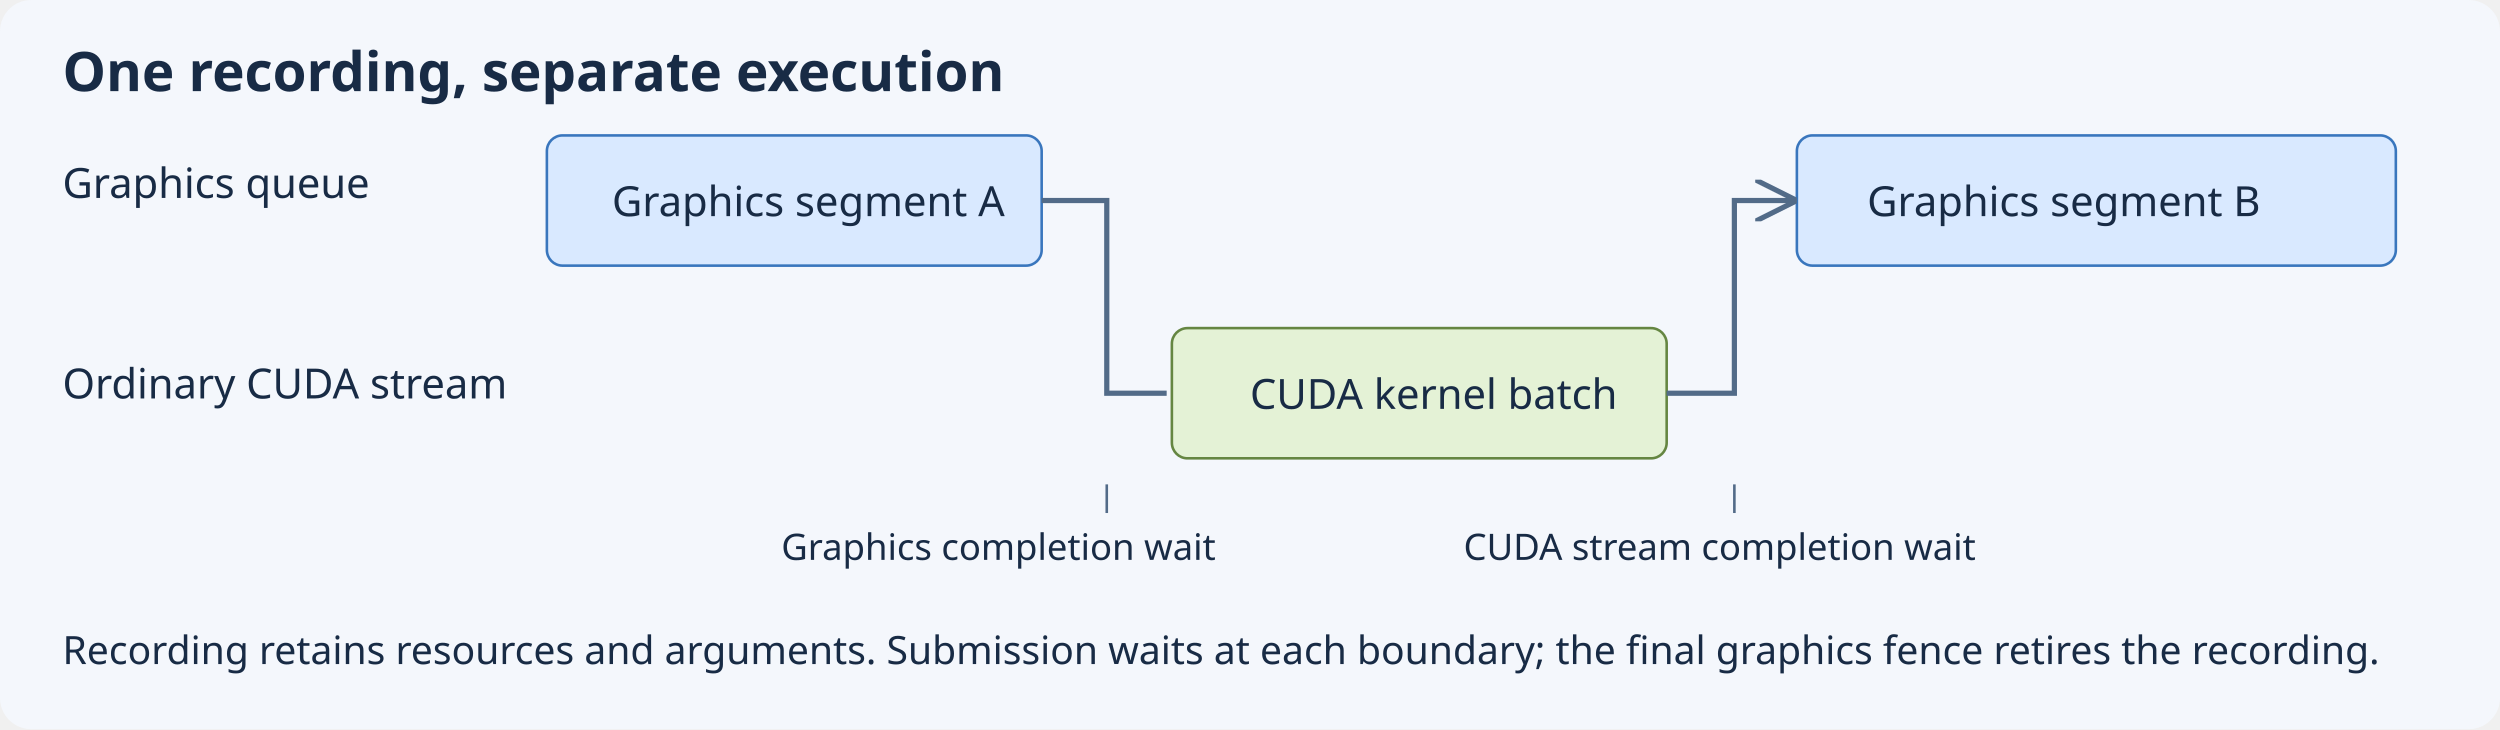
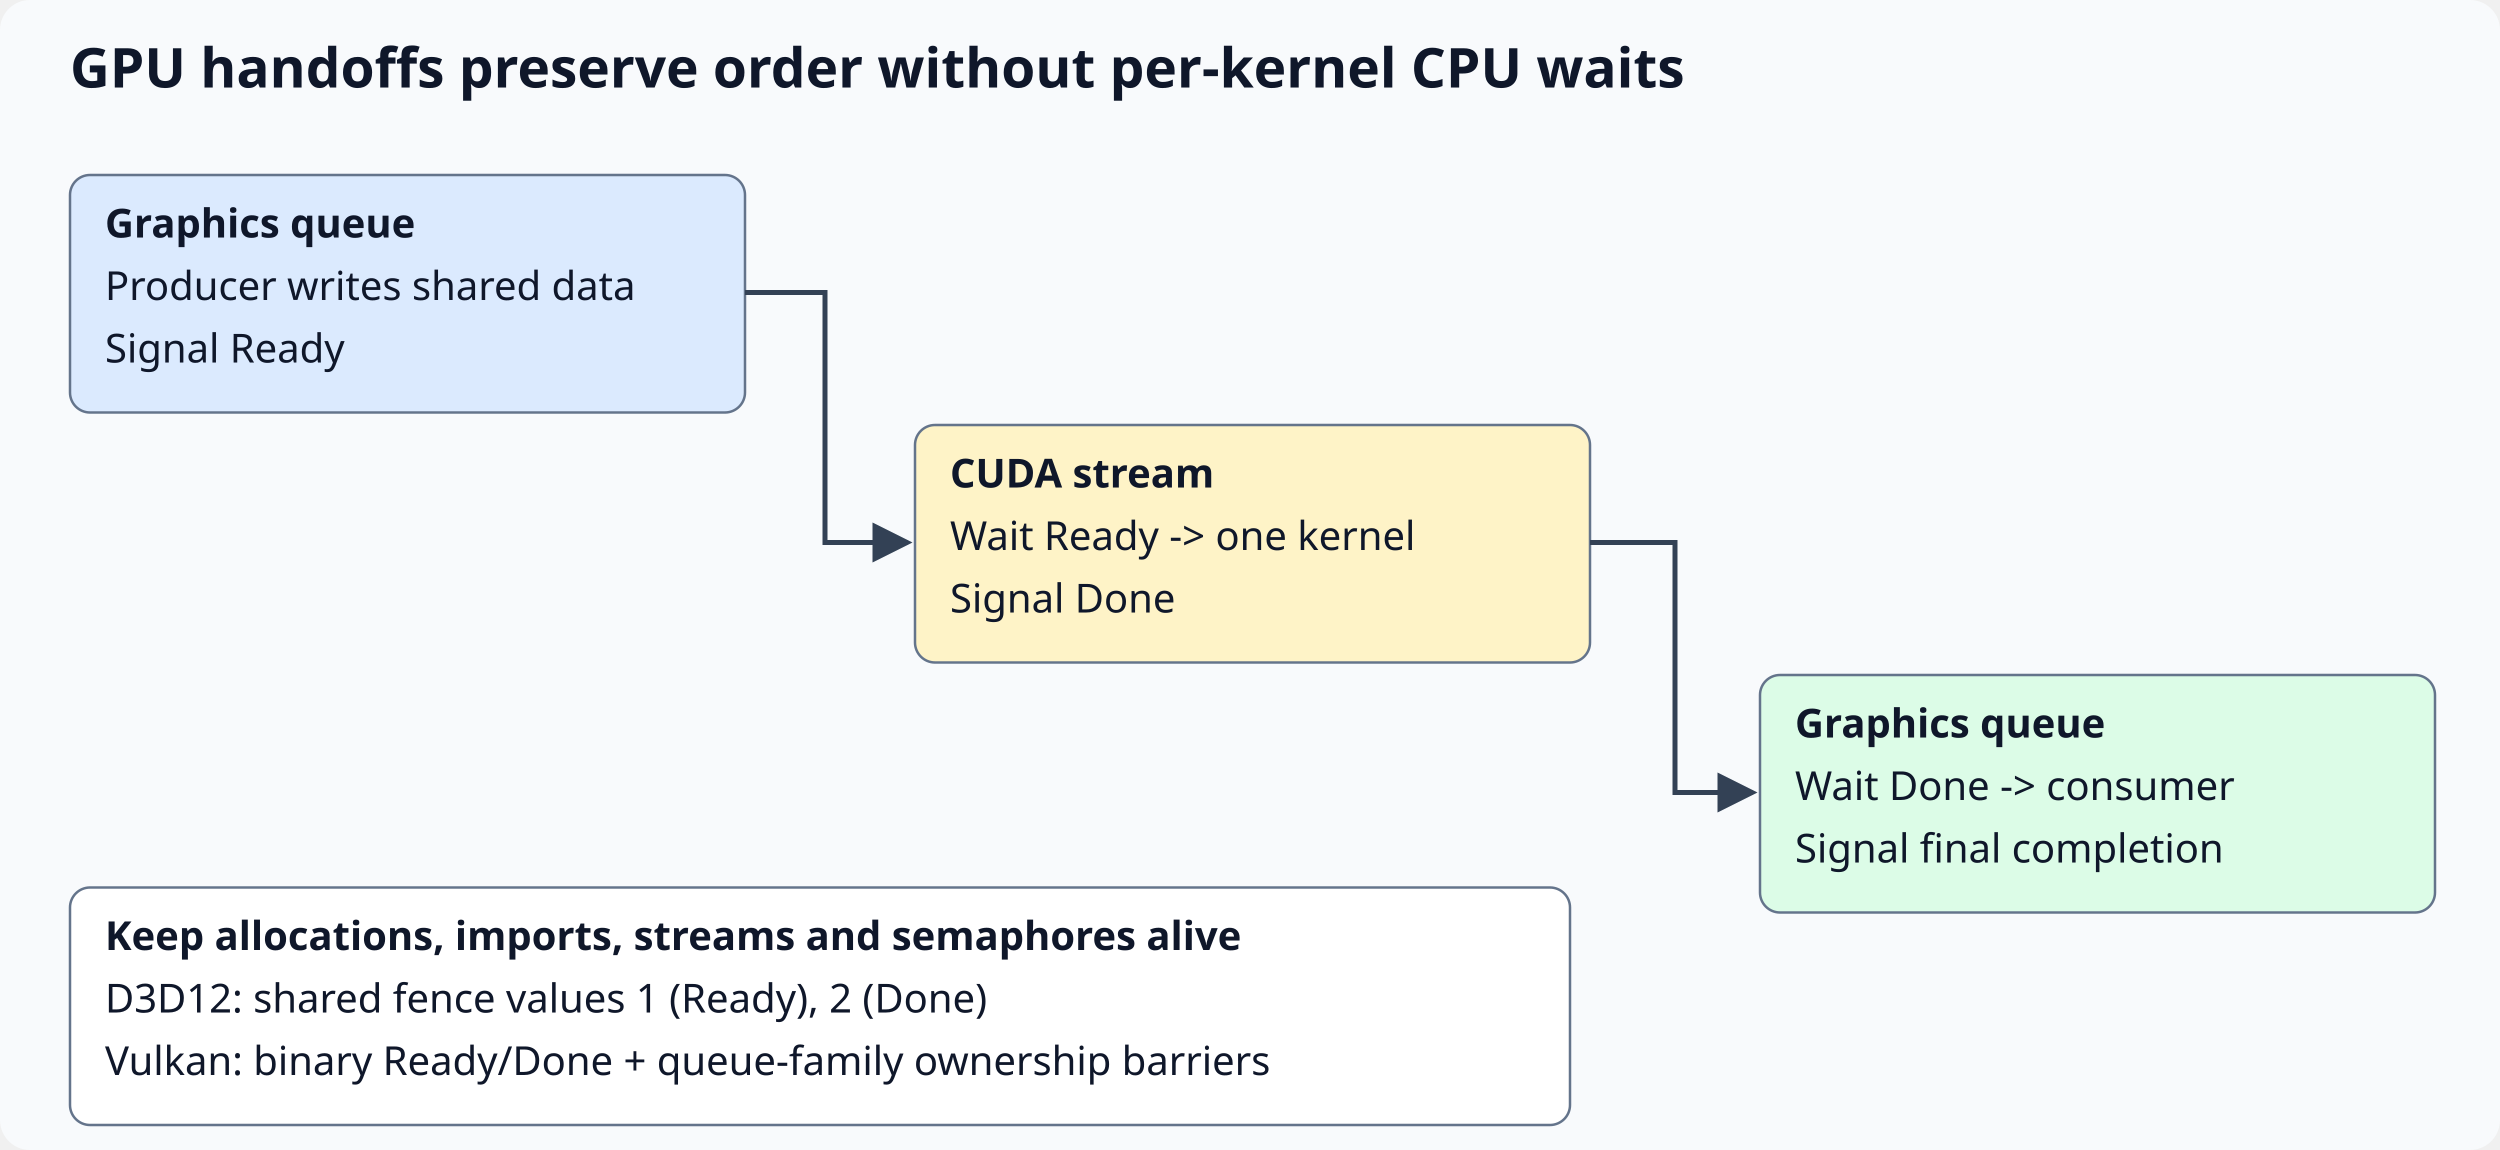
- <svg xmlns="http://www.w3.org/2000/svg" viewBox="0 0 960 280" role="img" aria-labelledby="title desc">
+ <svg xmlns="http://www.w3.org/2000/svg" viewBox="0 0 1000 460" role="img" aria-labelledby="title desc">
  <defs>
    <marker id="arrow" markerWidth="8" markerHeight="8" refX="7" refY="4" orient="auto">
-       <path d="M0 0L8 4L0 8" fill="none" stroke="#526b88" />
+       <path d="M0 0L8 4L0 8Z" fill="#334155" />
    </marker>
  </defs>
-   <rect width="960" height="280" rx="12" fill="#f4f7fc" />
-   <g font-family="system-ui,sans-serif" fill="#182b45">
-     <text x="24" y="35" font-size="21" font-weight="700">One recording, separate execution</text>
-     <text x="24" y="76" font-size="16">Graphics queue</text>
-     <rect x="210" y="52" width="190" height="50" rx="6" fill="#d9e9ff" stroke="#3976bd" />
-     <text x="235" y="83" font-size="16">Graphics segment A</text>
-     <rect x="690" y="52" width="230" height="50" rx="6" fill="#d9e9ff" stroke="#3976bd" />
-     <text x="717" y="83" font-size="16">Graphics segment B</text>
-     <text x="24" y="153" font-size="16">Ordinary CUDA stream</text>
-     <rect x="450" y="126" width="190" height="50" rx="6" fill="#e4f2d6" stroke="#658642" />
-     <text x="480" y="157" font-size="16">CUDA kernel batch</text>
-     <path d="M400 77H425V151H448M640 151H666V77H688" fill="none" stroke="#526b88" stroke-width="2" marker-end="url(#arrow)" />
-     <text x="300" y="215" font-size="14">Graphics completion wait</text>
-     <text x="562" y="215" font-size="14">CUDA stream completion wait</text>
-     <path d="M425 186V197M666 186V197" stroke="#526b88" />
-     <text x="24" y="255" font-size="15">Recording retains resources and arguments. Submission waits at each boundary; the final graphics fence retires the recording.</text>
+   <rect width="1000" height="460" rx="12" fill="#f8fafc" />
+   <g font-family="system-ui,sans-serif" font-size="16" fill="#0f172a">
+     <text x="28" y="35" font-size="22" font-weight="700">GPU handoffs preserve order without per-kernel CPU waits</text>
+     <rect x="28" y="70" width="270" height="95" rx="8" fill="#dbeafe" stroke="#64748b" />
+     <text x="42" y="95" font-weight="700">Graphics queue</text>
+     <text x="42" y="120">Producer writes shared data</text>
+     <text x="42" y="145">Signal Ready</text>
+     <rect x="366" y="170" width="270" height="95" rx="8" fill="#fef3c7" stroke="#64748b" />
+     <text x="380" y="195" font-weight="700">CUDA stream</text>
+     <text x="380" y="220">Wait Ready -&gt; one kernel</text>
+     <text x="380" y="245">Signal Done</text>
+     <rect x="704" y="270" width="270" height="95" rx="8" fill="#dcfce7" stroke="#64748b" />
+     <text x="718" y="295" font-weight="700">Graphics queue</text>
+     <text x="718" y="320">Wait Done -&gt; consumer</text>
+     <text x="718" y="345">Signal final completion</text>
+     <rect x="28" y="355" width="600" height="95" rx="8" fill="#ffffff" stroke="#64748b" />
+     <text x="42" y="380" font-weight="700">Keep allocations, imports, streams and semaphores alive</text>
+     <text x="42" y="405">D3D12: shared fence values 1 (Ready), 2 (Done)</text>
+     <text x="42" y="430">Vulkan: binary Ready/Done + queue-family ownership barriers</text>
+   </g>
+   <g stroke="#334155" stroke-width="2" fill="none" marker-end="url(#arrow)">
+     <path d="M298 117H330V217H363" />
+     <path d="M636 217H670V317H701" />
  </g>
</svg>
